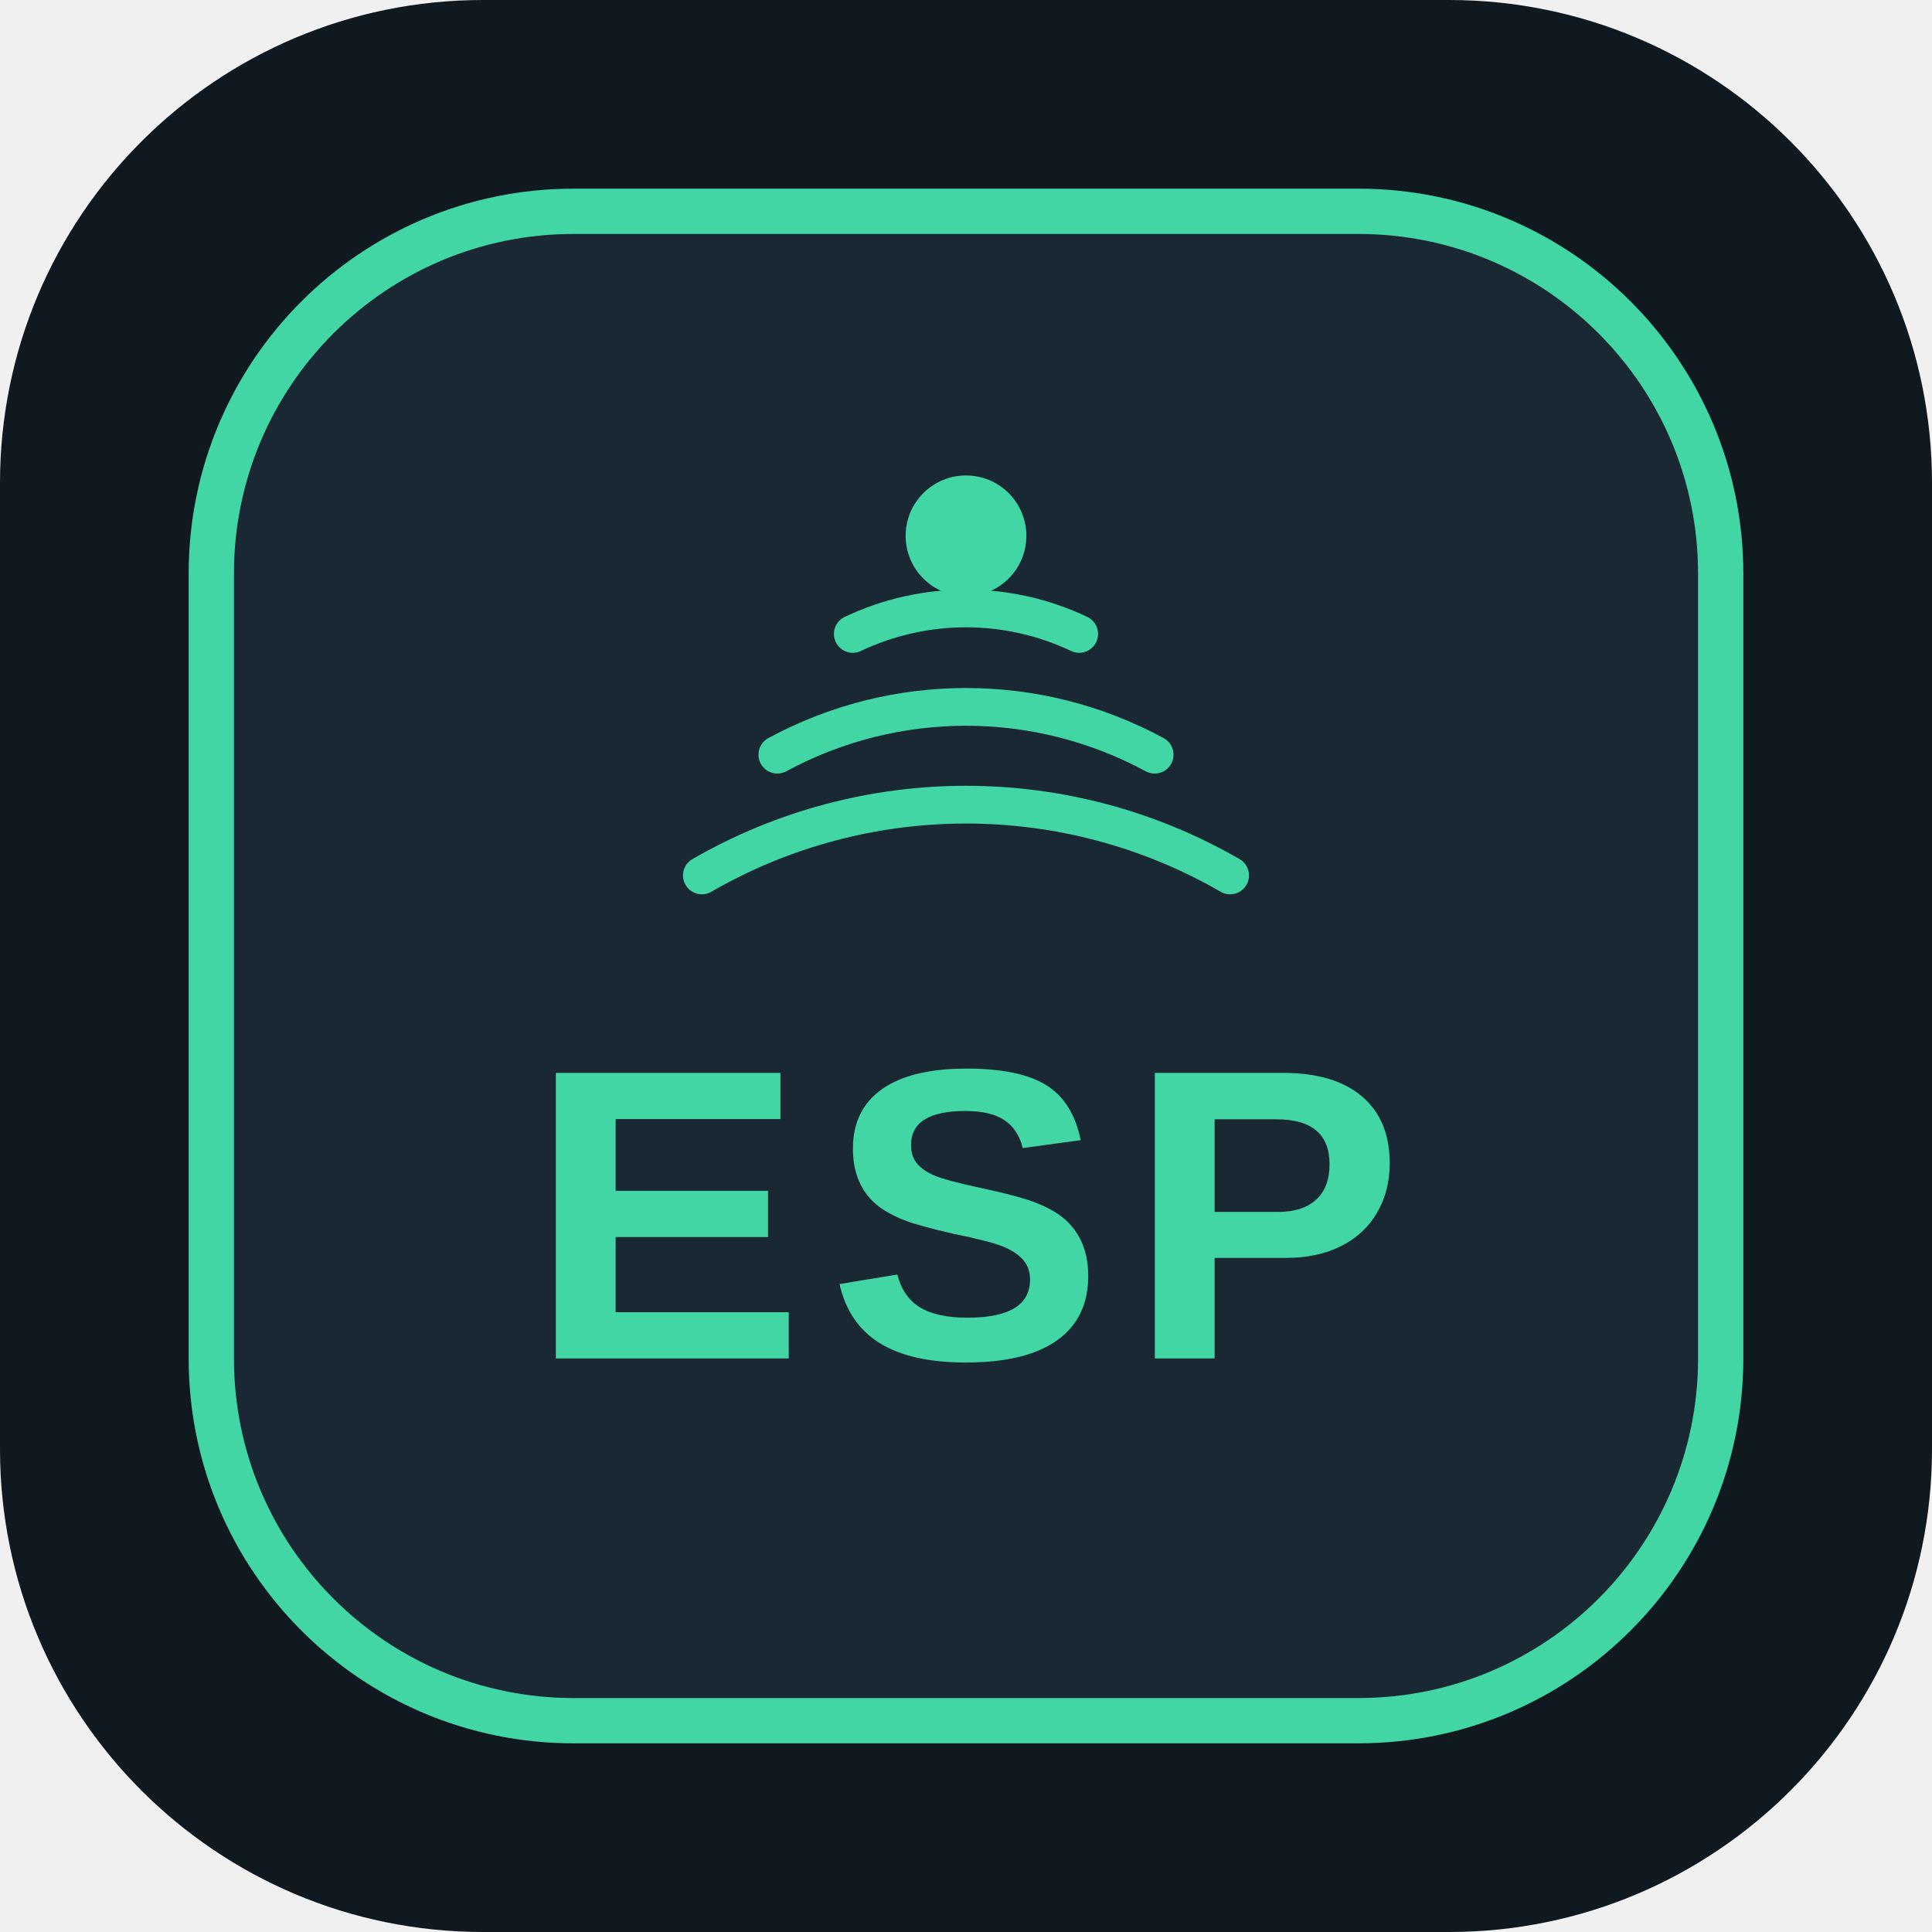
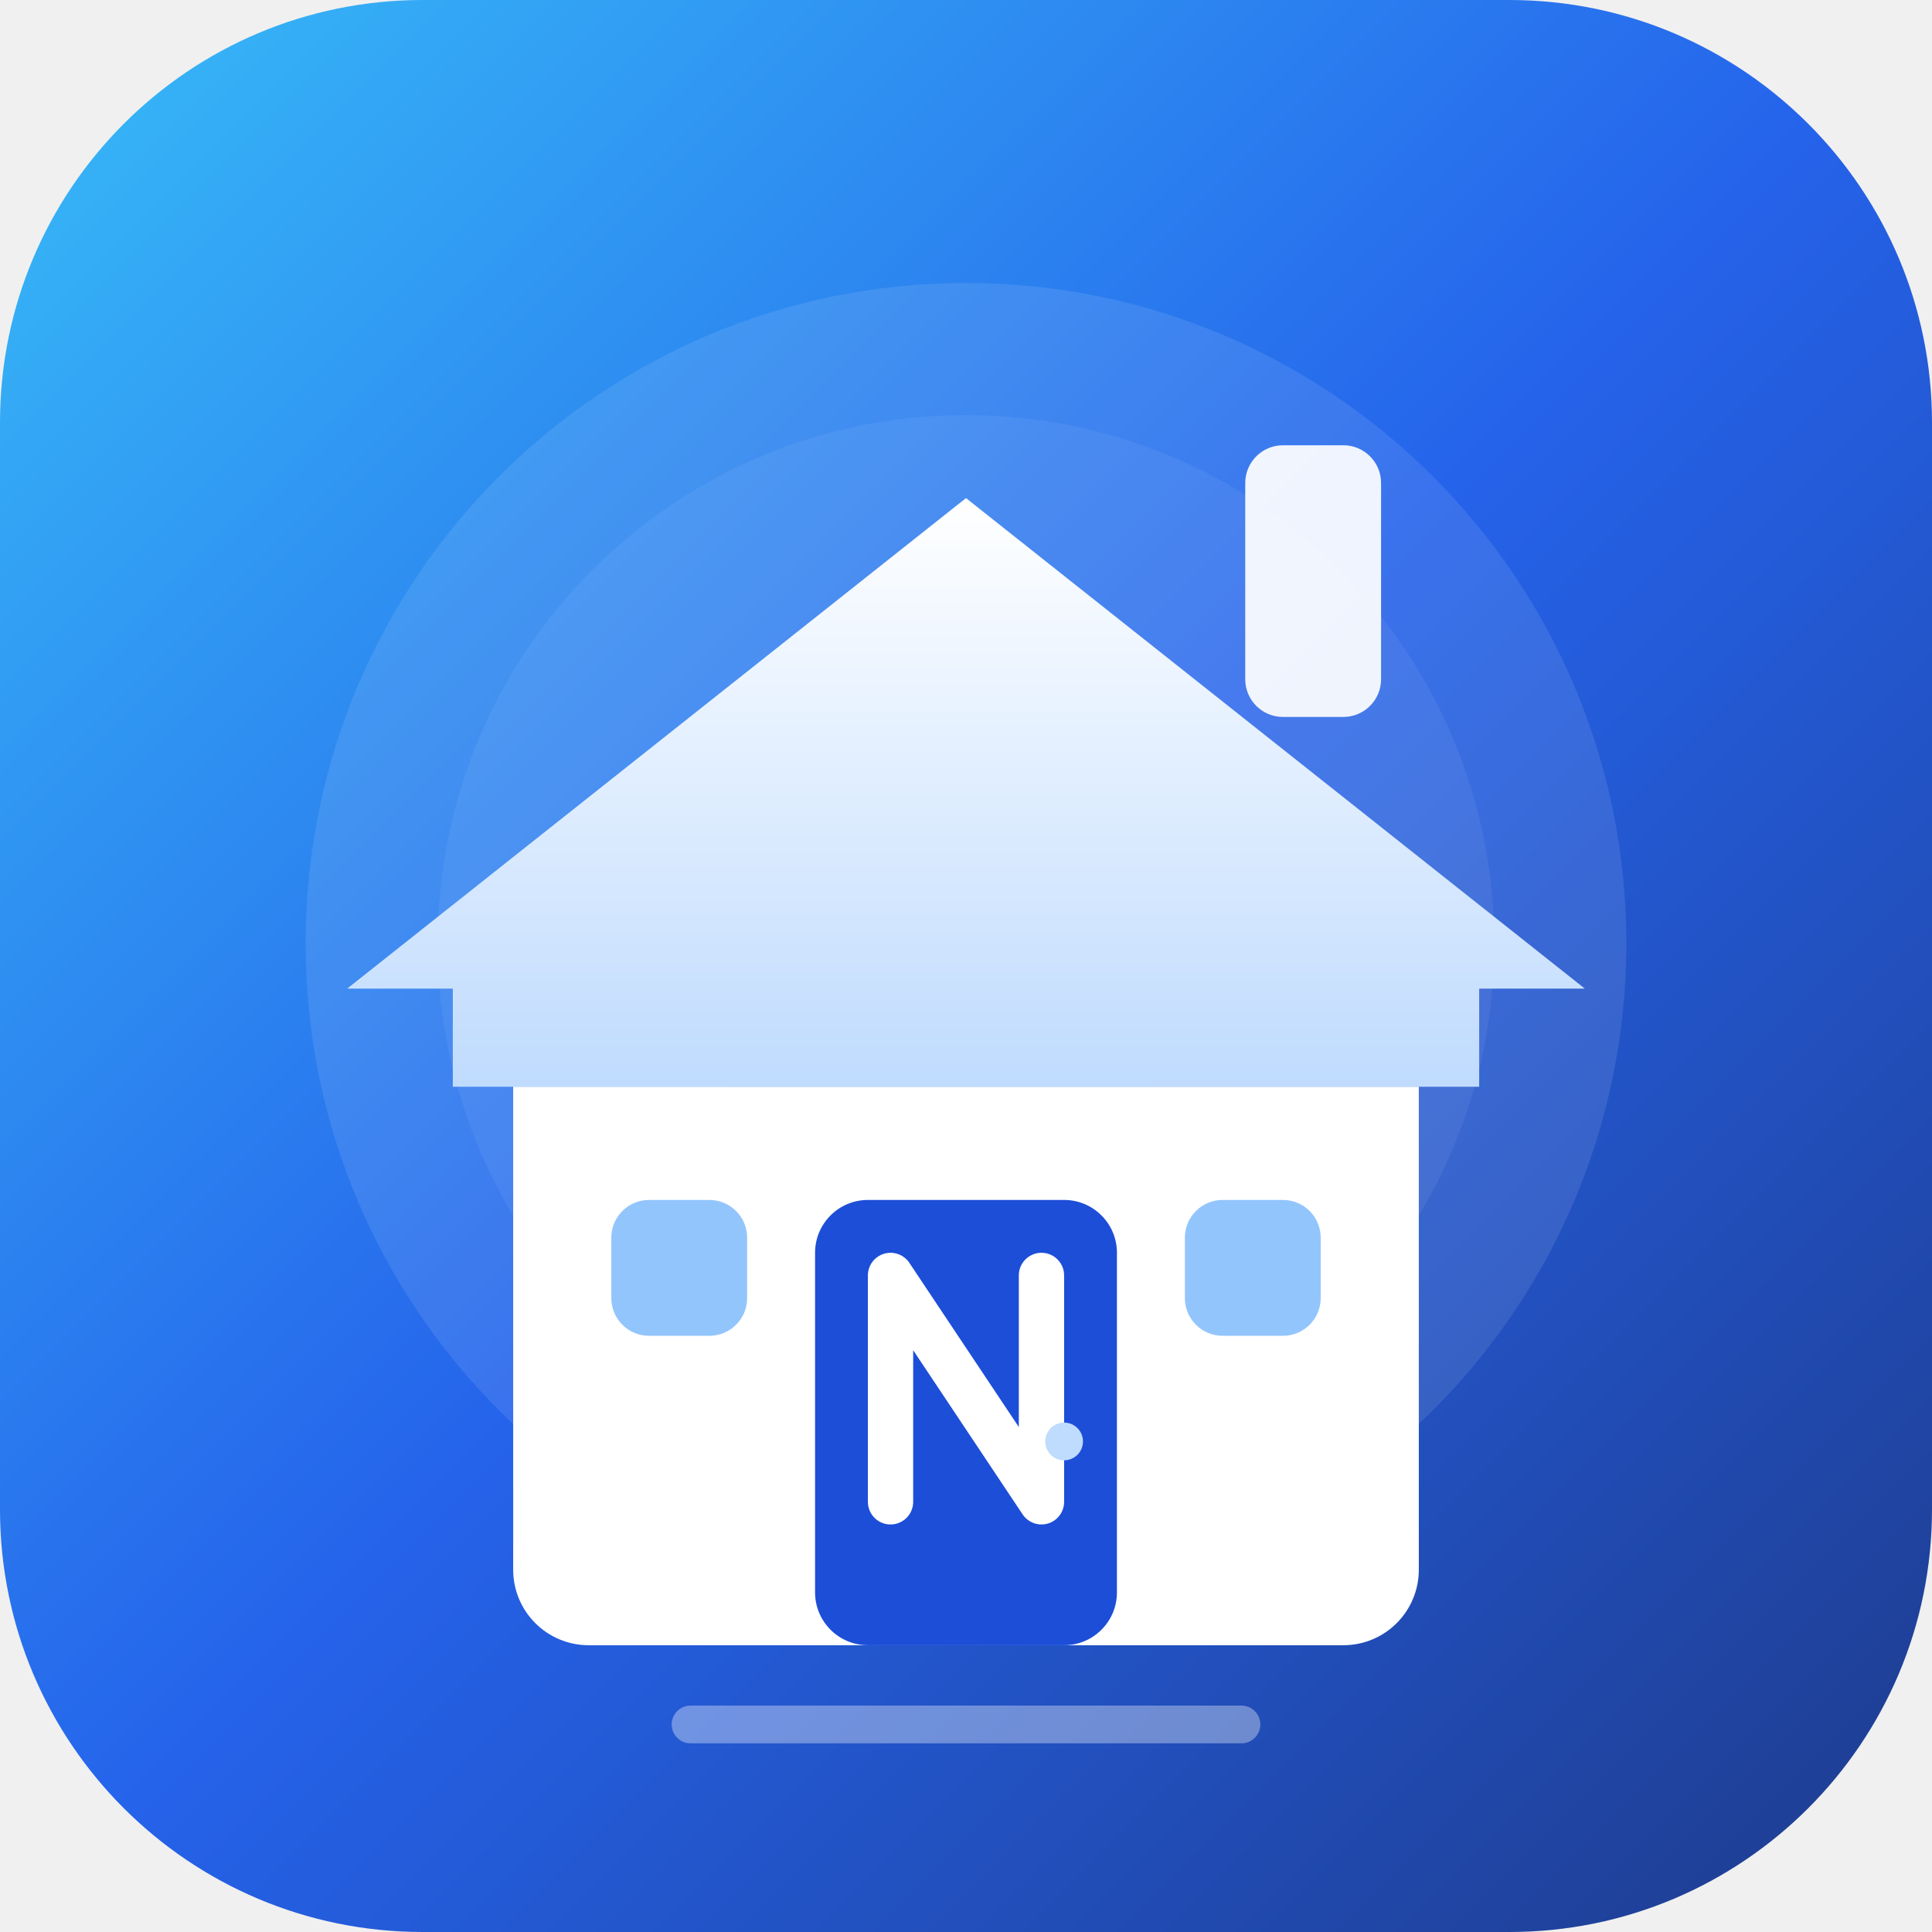
<svg xmlns="http://www.w3.org/2000/svg" width="512" height="512" viewBox="0 0 512 512">
-   <rect width="512" height="512" rx="128" fill="#101820" />
-   <rect x="56" y="56" width="400" height="400" rx="96" fill="#192832" />
-   <rect x="56" y="56" width="400" height="400" rx="96" fill="none" stroke="#42D6A4" stroke-width="12" />
-   <g fill="none" stroke="#42D6A4" stroke-width="10" stroke-linecap="round">
-     <path d="M 226 168 a 70 70 0 0 1 60 0" />
-     <path d="M 206 200 a 105 105 0 0 1 100 0" />
-     <path d="M 186 232 a 140 140 0 0 1 140 0" />
-   </g>
-   <circle cx="256" cy="142" r="16" fill="#42D6A4" />
-   <text x="256" y="360" text-anchor="middle" font-family="Arial, Helvetica, sans-serif" font-size="110" font-weight="900" fill="#42D6A4" letter-spacing="6">ESP</text>
+   <defs>
+     <linearGradient id="bg" x1="0" y1="0" x2="1" y2="1">
+       <stop offset="0" stop-color="#38BDF8" />
+       <stop offset="0.5" stop-color="#2563EB" />
+       <stop offset="1" stop-color="#1E3A8A" />
+     </linearGradient>
+     <linearGradient id="roof" x1="0" y1="0" x2="0" y2="1">
+       <stop offset="0" stop-color="#FFFFFF" />
+       <stop offset="1" stop-color="#BFDBFE" />
+     </linearGradient>
+   </defs>
+   <rect x="0" y="0" width="512" height="512" rx="112" fill="url(#bg)" />
+   <circle cx="256" cy="250" r="175" fill="#FFFFFF" opacity="0.10" />
+   <circle cx="256" cy="250" r="140" fill="#FFFFFF" opacity="0.06" />
+   <rect x="330" y="118" width="36" height="72" rx="10" fill="#FFFFFF" opacity="0.92" />
+   <path d="M92 262 L256 132 L420 262 L392 262 L392 288 L120 288 L120 262 Z" fill="url(#roof)" />
+   <path d="M136 288 L376 288 L376 416 A20 20 0 0 1 356 436 L156 436 A20 20 0 0 1 136 416 Z" fill="#FFFFFF" />
+   <rect x="216" y="318" width="80" height="118" rx="14" fill="#1D4ED8" />
+   <path d="M236 398 L236 338 L276 398 L276 338" fill="none" stroke="#FFFFFF" stroke-width="12" stroke-linecap="round" stroke-linejoin="round" />
+   <rect x="162" y="318" width="36" height="36" rx="10" fill="#93C5FD" />
+   <rect x="314" y="318" width="36" height="36" rx="10" fill="#93C5FD" />
+   <circle cx="282" cy="382" r="5" fill="#BFDBFE" />
+   <rect x="178" y="452" width="156" height="10" rx="5" fill="#FFFFFF" opacity="0.35" />
</svg>
